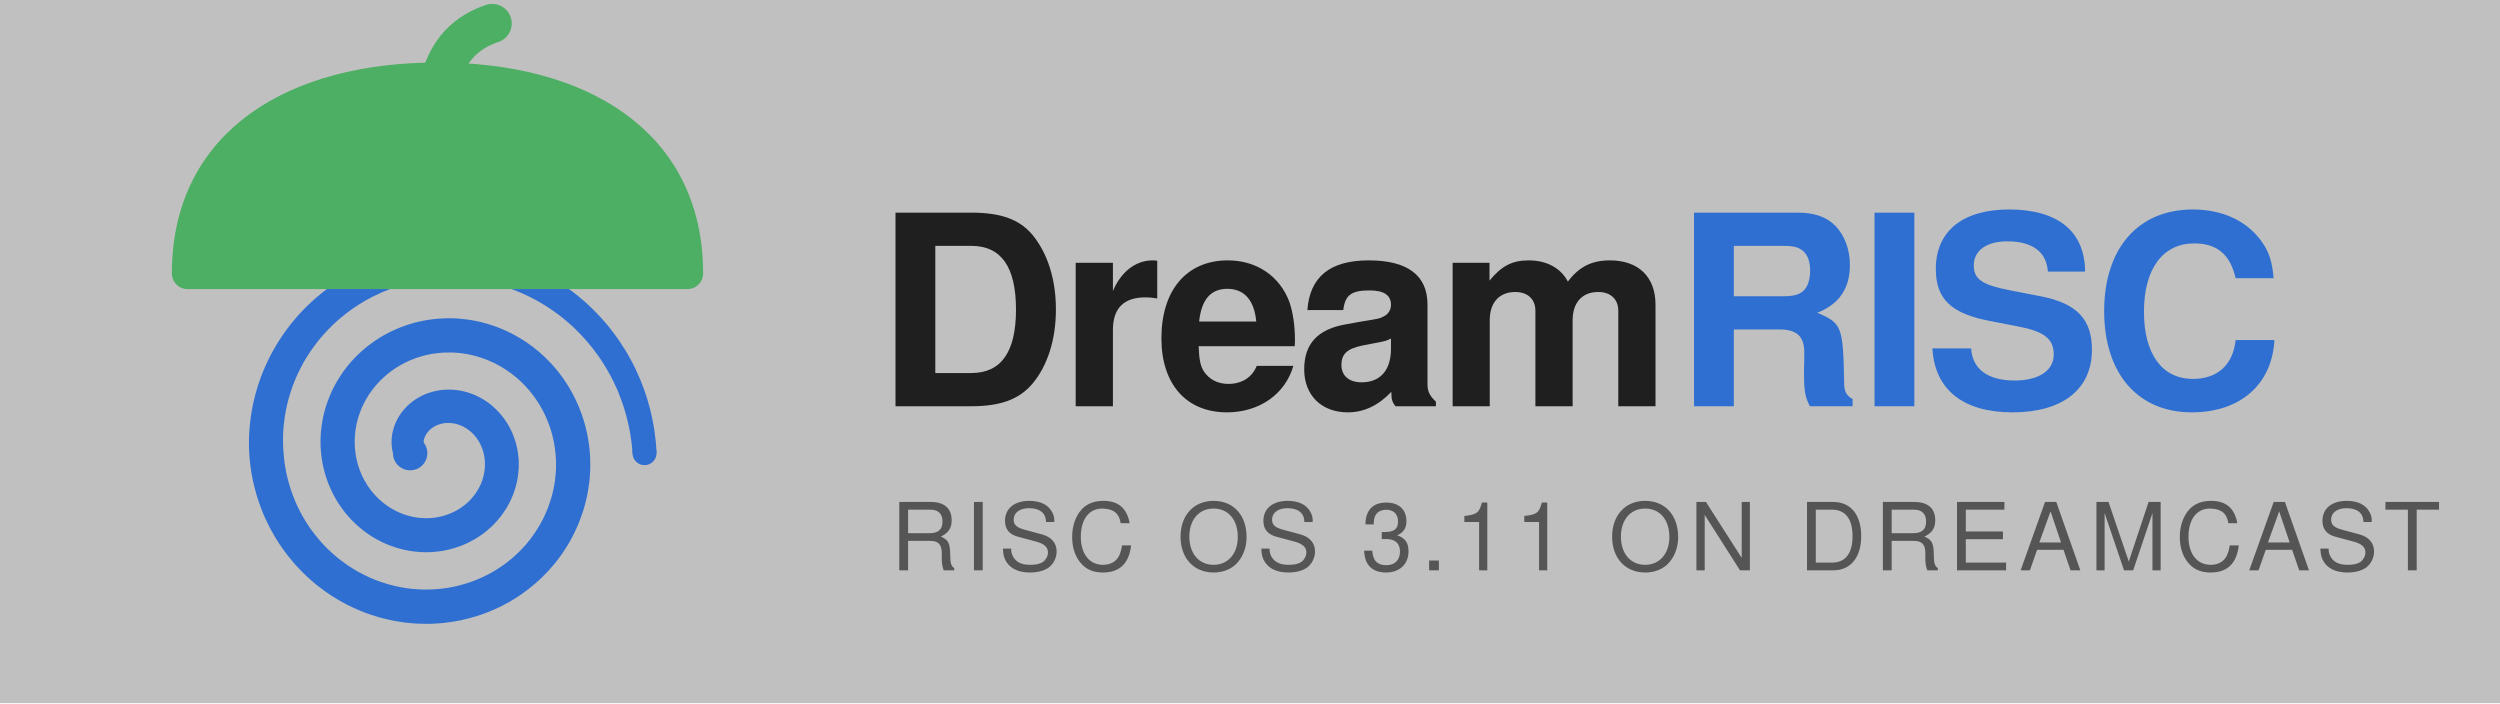
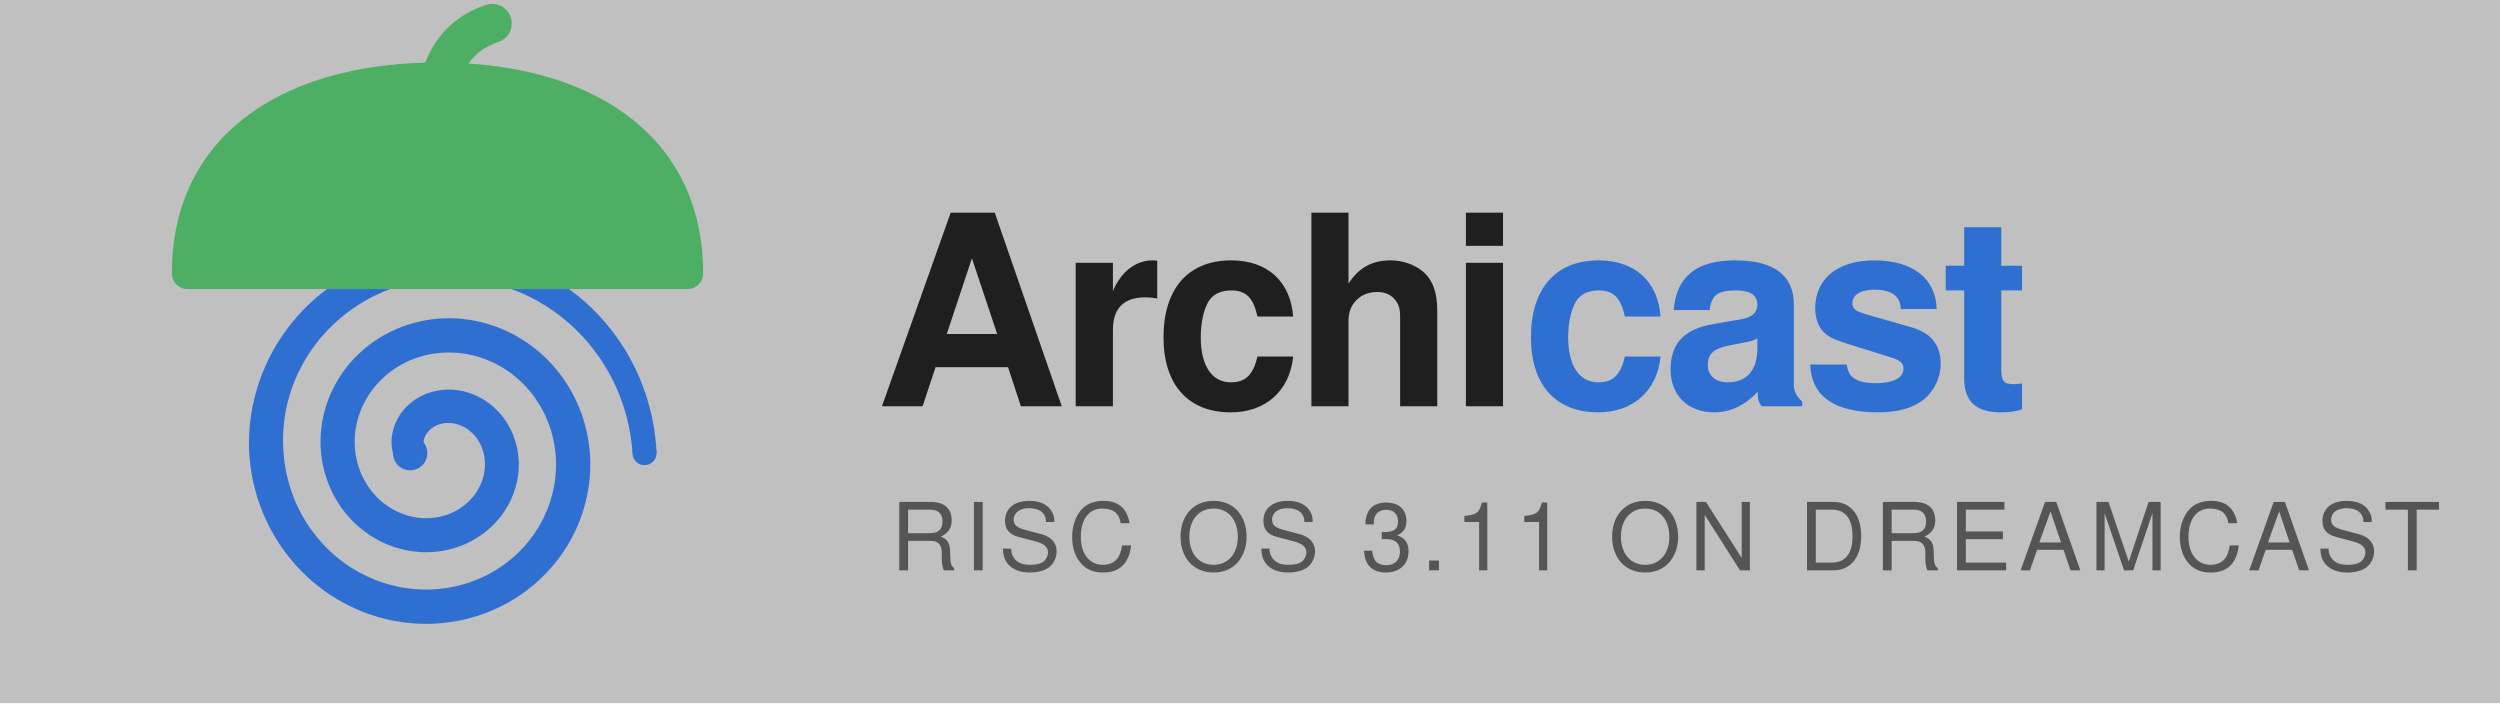
<svg xmlns="http://www.w3.org/2000/svg" width="320" height="90" viewBox="0 0 320 90">
  <rect width="320" height="90" fill="#c0c0c0" />
  <path d="M84.04 58.00 L84.01 57.51 L83.98 57.02 L83.94 56.54 L83.88 56.05 L83.82 55.57 L83.76 55.08 L83.68 54.60 L83.59 54.12 L83.50 53.64 L83.40 53.17 L83.29 52.70 L83.17 52.22 L83.04 51.76 L82.91 51.29 L82.77 50.83 L82.62 50.37 L82.46 49.91 L82.29 49.46 L82.12 49.01 L81.94 48.56 L81.75 48.12 L81.55 47.68 L81.35 47.24 L81.14 46.81 L80.92 46.38 L80.69 45.96 L80.46 45.54 L80.22 45.12 L79.97 44.71 L79.71 44.31 L79.45 43.91 L79.19 43.51 L78.91 43.12 L78.63 42.74 L78.34 42.36 L78.05 41.98 L77.75 41.61 L77.44 41.25 L77.13 40.89 L76.81 40.54 L76.48 40.19 L76.15 39.85 L75.82 39.52 L75.48 39.19 L75.13 38.87 L74.78 38.55 L74.42 38.25 L74.06 37.94 L73.69 37.65 L73.32 37.36 L72.94 37.08 L72.56 36.80 L72.18 36.53 L71.79 36.27 L71.39 36.02 L70.99 35.77 L70.59 35.53 L70.19 35.30 L69.78 35.07 L69.36 34.85 L68.95 34.64 L68.53 34.44 L68.10 34.24 L67.68 34.06 L67.25 33.88 L66.82 33.70 L66.38 33.54 L65.95 33.38 L65.51 33.23 L65.07 33.09 L64.62 32.96 L64.18 32.83 L63.73 32.71 L63.28 32.60 L62.83 32.50 L62.38 32.41 L61.93 32.32 L61.47 32.24 L61.02 32.17 L60.57 32.11 L60.11 32.06 L59.65 32.01 L59.20 31.97 L58.74 31.94 L58.28 31.92 L57.82 31.91 L57.37 31.90 L56.91 31.90 L56.46 31.91 L56.00 31.93 L55.55 31.96 L55.09 31.99 L54.64 32.03 L54.19 32.08 L53.74 32.14 L53.29 32.20 L52.84 32.28 L52.40 32.36 L51.95 32.45 L51.51 32.54 L51.07 32.65 L50.63 32.76 L50.20 32.88 L49.77 33.00 L49.34 33.14 L48.91 33.28 L48.49 33.42 L48.07 33.58 L47.65 33.74 L47.23 33.91 L46.82 34.09 L46.41 34.27 L46.01 34.47 L45.61 34.66 L45.21 34.87 L44.82 35.08 L44.43 35.30 L44.05 35.52 L43.67 35.75 L43.29 35.99 L42.92 36.24 L42.56 36.49 L42.19 36.74 L41.84 37.00 L41.49 37.27 L41.14 37.55 L40.80 37.83 L40.46 38.11 L40.13 38.40 L39.81 38.70 L39.49 39.00 L39.17 39.31 L38.86 39.62 L38.56 39.94 L38.26 40.26 L37.97 40.59 L37.69 40.92 L37.41 41.26 L37.13 41.60 L36.87 41.95 L36.61 42.30 L36.35 42.65 L36.11 43.01 L35.87 43.37 L35.63 43.74 L35.40 44.11 L35.18 44.48 L34.97 44.86 L34.76 45.24 L34.56 45.62 L34.37 46.01 L34.18 46.40 L34.00 46.79 L33.83 47.19 L33.66 47.58 L33.50 47.98 L33.35 48.39 L33.21 48.79 L33.07 49.20 L32.94 49.61 L32.82 50.02 L32.70 50.43 L32.60 50.85 L32.50 51.26 L32.40 51.68 L32.32 52.10 L32.24 52.51 L32.17 52.93 L32.11 53.36 L32.05 53.78 L32.00 54.20 L31.96 54.62 L31.93 55.04 L31.90 55.47 L31.88 55.89 L31.87 56.31 L31.87 56.74 L31.87 57.16 L31.88 57.58 L31.90 58.00 L31.93 58.42 L31.97 58.84 L32.01 59.26 L32.06 59.67 L32.12 60.09 L32.18 60.50 L32.26 60.92 L32.34 61.33 L32.42 61.73 L32.52 62.14 L32.62 62.54 L32.73 62.95 L32.84 63.35 L32.96 63.74 L33.09 64.14 L33.23 64.53 L33.37 64.92 L33.52 65.31 L33.67 65.69 L33.83 66.07 L34.00 66.44 L34.18 66.82 L34.36 67.19 L34.54 67.55 L34.74 67.92 L34.94 68.27 L35.14 68.63 L35.35 68.98 L35.57 69.32 L35.79 69.67 L36.02 70.00 L36.26 70.34 L36.50 70.67 L36.74 70.99 L36.99 71.31 L37.25 71.62 L37.51 71.93 L37.77 72.24 L38.05 72.54 L38.32 72.83 L38.60 73.12 L38.89 73.41 L39.18 73.69 L39.47 73.96 L39.77 74.23 L40.08 74.49 L40.38 74.75 L40.69 75.00 L41.01 75.24 L41.33 75.48 L41.65 75.72 L41.98 75.94 L42.31 76.17 L42.65 76.38 L42.98 76.59 L43.32 76.79 L43.67 76.99 L44.01 77.18 L44.36 77.37 L44.72 77.54 L45.07 77.71 L45.43 77.88 L45.79 78.04 L46.15 78.19 L46.52 78.34 L46.88 78.48 L47.25 78.61 L47.62 78.73 L48.00 78.85 L48.37 78.97 L48.74 79.07 L49.12 79.17 L49.50 79.26 L49.88 79.35 L50.26 79.43 L50.64 79.50 L51.02 79.56 L51.40 79.62 L51.79 79.68 L52.17 79.72 L52.55 79.76 L52.94 79.79 L53.32 79.82 L53.71 79.83 L54.09 79.84 L54.47 79.85 L54.86 79.85 L55.24 79.84 L55.62 79.82 L56.00 79.80 L56.38 79.77 L56.76 79.74 L57.14 79.69 L57.51 79.64 L57.89 79.59 L58.26 79.53 L58.63 79.46 L59.01 79.39 L59.37 79.30 L59.74 79.22 L60.11 79.12 L60.47 79.02 L60.83 78.92 L61.19 78.81 L61.54 78.69 L61.90 78.56 L62.25 78.43 L62.59 78.30 L62.94 78.15 L63.28 78.01 L63.62 77.85 L63.96 77.69 L64.29 77.53 L64.62 77.35 L64.94 77.18 L65.27 77.00 L65.58 76.81 L65.90 76.62 L66.21 76.42 L66.52 76.22 L66.82 76.01 L67.12 75.79 L67.41 75.58 L67.70 75.35 L67.99 75.12 L68.27 74.89 L68.55 74.66 L68.82 74.41 L69.09 74.17 L69.36 73.92 L69.61 73.66 L69.87 73.40 L70.12 73.14 L70.36 72.87 L70.60 72.60 L70.84 72.33 L71.07 72.05 L71.29 71.77 L71.51 71.48 L71.72 71.19 L71.93 70.90 L72.13 70.60 L72.33 70.30 L72.52 70.00 L72.71 69.70 L72.89 69.39 L73.06 69.08 L73.23 68.77 L73.39 68.45 L73.55 68.13 L73.70 67.81 L73.85 67.49 L73.99 67.17 L74.12 66.84 L74.25 66.51 L74.37 66.18 L74.49 65.85 L74.60 65.52 L74.71 65.18 L74.80 64.84 L74.90 64.51 L74.98 64.17 L75.06 63.83 L75.14 63.49 L75.21 63.15 L75.27 62.80 L75.32 62.46 L75.37 62.12 L75.42 61.77 L75.46 61.43 L75.49 61.09 L75.51 60.74 L75.53 60.40 L75.55 60.05 L75.55 59.71 L75.55 59.37 L75.55 59.02 L75.54 58.68 L75.52 58.34 L75.50 58.00 L75.47 57.66 L75.44 57.32 L75.40 56.98 L75.35 56.65 L75.30 56.31 L75.24 55.98 L75.18 55.65 L75.11 55.31 L75.03 54.99 L74.95 54.66 L74.87 54.33 L74.77 54.01 L74.68 53.69 L74.57 53.37 L74.47 53.05 L74.35 52.74 L74.23 52.43 L74.11 52.12 L73.98 51.81 L73.84 51.51 L73.70 51.20 L73.56 50.91 L73.41 50.61 L73.25 50.32 L73.09 50.03 L72.93 49.74 L72.76 49.46 L72.59 49.18 L72.41 48.91 L72.22 48.63 L72.04 48.36 L71.84 48.10 L71.65 47.84 L71.45 47.58 L71.24 47.33 L71.03 47.08 L70.82 46.83 L70.60 46.59 L70.38 46.36 L70.15 46.12 L69.93 45.89 L69.69 45.67 L69.46 45.45 L69.22 45.24 L68.98 45.02 L68.73 44.82 L68.48 44.62 L68.23 44.42 L67.97 44.23 L67.71 44.04 L67.45 43.86 L67.19 43.68 L66.92 43.51 L66.65 43.34 L66.38 43.18 L66.10 43.02 L65.83 42.87 L65.55 42.72 L65.27 42.58 L64.98 42.44 L64.70 42.31 L64.41 42.18 L64.12 42.06 L63.83 41.94 L63.54 41.83 L63.25 41.73 L62.95 41.63 L62.65 41.53 L62.36 41.44 L62.06 41.36 L61.76 41.28 L61.46 41.20 L61.16 41.14 L60.85 41.07 L60.55 41.02 L60.25 40.96 L59.94 40.92 L59.64 40.88 L59.34 40.84 L59.03 40.81 L58.73 40.78 L58.42 40.76 L58.12 40.75 L57.81 40.74 L57.51 40.74 L57.21 40.74 L56.90 40.75 L56.60 40.76 L56.30 40.78 L56.00 40.80 L55.70 40.83 L55.40 40.86 L55.10 40.90 L54.81 40.94 L54.51 40.99 L54.22 41.05 L53.93 41.11 L53.63 41.17 L53.35 41.24 L53.06 41.31 L52.77 41.39 L52.49 41.48 L52.21 41.56 L51.93 41.66 L51.65 41.76 L51.37 41.86 L51.10 41.97 L50.83 42.08 L50.56 42.20 L50.29 42.32 L50.03 42.44 L49.77 42.57 L49.51 42.71 L49.25 42.85 L49.00 42.99 L48.75 43.14 L48.50 43.29 L48.26 43.45 L48.02 43.60 L47.78 43.77 L47.55 43.94 L47.32 44.11 L47.09 44.28 L46.87 44.46 L46.65 44.64 L46.43 44.83 L46.22 45.02 L46.01 45.21 L45.80 45.41 L45.60 45.61 L45.40 45.81 L45.21 46.02 L45.02 46.22 L44.83 46.44 L44.65 46.65 L44.47 46.87 L44.30 47.09 L44.13 47.31 L43.96 47.54 L43.80 47.77 L43.65 48.00 L43.49 48.23 L43.35 48.46 L43.20 48.70 L43.06 48.94 L42.93 49.18 L42.80 49.43 L42.67 49.67 L42.55 49.92 L42.43 50.17 L42.32 50.42 L42.21 50.67 L42.11 50.92 L42.01 51.18 L41.92 51.43 L41.83 51.69 L41.74 51.95 L41.66 52.21 L41.59 52.47 L41.52 52.73 L41.45 52.99 L41.39 53.25 L41.34 53.52 L41.28 53.78 L41.24 54.04 L41.20 54.31 L41.16 54.57 L41.13 54.84 L41.10 55.10 L41.07 55.37 L41.06 55.63 L41.04 55.90 L41.03 56.16 L41.03 56.43 L41.03 56.69 L41.03 56.95 L41.04 57.22 L41.06 57.48 L41.08 57.74 L41.10 58.00 L41.13 58.26 L41.16 58.52 L41.20 58.78 L41.24 59.03 L41.28 59.29 L41.33 59.54 L41.39 59.79 L41.45 60.05 L41.51 60.29 L41.58 60.54 L41.65 60.79 L41.73 61.03 L41.81 61.28 L41.89 61.52 L41.98 61.76 L42.07 61.99 L42.17 62.23 L42.27 62.46 L42.37 62.69 L42.48 62.92 L42.59 63.15 L42.71 63.37 L42.83 63.59 L42.95 63.81 L43.08 64.03 L43.21 64.24 L43.34 64.45 L43.48 64.66 L43.62 64.86 L43.76 65.07 L43.91 65.27 L44.06 65.46 L44.21 65.66 L44.37 65.85 L44.53 66.03 L44.69 66.22 L44.86 66.40 L45.02 66.58 L45.20 66.75 L45.37 66.92 L45.55 67.09 L45.72 67.25 L45.91 67.41 L46.09 67.57 L46.28 67.72 L46.47 67.87 L46.66 68.02 L46.85 68.16 L47.05 68.30 L47.24 68.44 L47.44 68.57 L47.64 68.69 L47.85 68.82 L48.05 68.94 L48.26 69.05 L48.47 69.17 L48.68 69.27 L48.89 69.38 L49.10 69.48 L49.32 69.58 L49.53 69.67 L49.75 69.76 L49.97 69.84 L50.19 69.92 L50.41 70.00 L50.63 70.07 L50.85 70.14 L51.07 70.20 L51.29 70.26 L51.52 70.32 L51.74 70.37 L51.96 70.42 L52.19 70.46 L52.41 70.50 L52.64 70.54 L52.87 70.57 L53.09 70.60 L53.32 70.62 L53.54 70.64 L53.77 70.66 L53.99 70.67 L54.22 70.68 L54.44 70.68 L54.67 70.68 L54.89 70.68 L55.11 70.67 L55.34 70.66 L55.56 70.64 L55.78 70.62 L56.00 70.60 L56.22 70.57 L56.44 70.54 L56.66 70.51 L56.87 70.47 L57.09 70.42 L57.30 70.38 L57.51 70.33 L57.73 70.27 L57.94 70.22 L58.14 70.16 L58.35 70.09 L58.56 70.02 L58.76 69.95 L58.96 69.88 L59.16 69.80 L59.36 69.72 L59.56 69.63 L59.75 69.55 L59.94 69.45 L60.13 69.36 L60.32 69.26 L60.51 69.16 L60.69 69.06 L60.88 68.95 L61.05 68.84 L61.23 68.73 L61.41 68.61 L61.58 68.49 L61.75 68.37 L61.92 68.25 L62.08 68.12 L62.24 67.99 L62.40 67.86 L62.56 67.73 L62.71 67.59 L62.87 67.45 L63.01 67.31 L63.16 67.16 L63.30 67.02 L63.44 66.87 L63.58 66.72 L63.71 66.57 L63.84 66.41 L63.97 66.25 L64.10 66.10 L64.22 65.94 L64.34 65.77 L64.45 65.61 L64.56 65.44 L64.67 65.28 L64.78 65.11 L64.88 64.94 L64.98 64.77 L65.08 64.59 L65.17 64.42 L65.26 64.25 L65.35 64.07 L65.43 63.89 L65.51 63.71 L65.58 63.53 L65.66 63.35 L65.73 63.17 L65.79 62.99 L65.85 62.81 L65.91 62.62 L65.97 62.44 L66.02 62.25 L66.07 62.07 L66.12 61.88 L66.16 61.70 L66.20 61.51 L66.23 61.33 L66.27 61.14 L66.29 60.95 L66.32 60.77 L66.34 60.58 L66.36 60.39 L66.37 60.21 L66.39 60.02 L66.40 59.83 L66.40 59.65 L66.40 59.46 L66.40 59.28 L66.40 59.09 L66.39 58.91 L66.38 58.73 L66.36 58.54 L66.34 58.36 L66.32 58.18 L66.30 58.00 L66.27 57.82 L66.24 57.64 L66.21 57.46 L66.17 57.29 L66.13 57.11 L66.09 56.94 L66.05 56.77 L66.00 56.59 L65.95 56.42 L65.89 56.26 L65.83 56.09 L65.77 55.92 L65.71 55.76 L65.65 55.59 L65.58 55.43 L65.51 55.27 L65.43 55.12 L65.36 54.96 L65.28 54.80 L65.20 54.65 L65.11 54.50 L65.03 54.35 L64.94 54.21 L64.85 54.06 L64.76 53.92 L64.66 53.78 L64.56 53.64 L64.46 53.50 L64.36 53.37 L64.26 53.23 L64.15 53.10 L64.04 52.98 L63.93 52.85 L63.82 52.73 L63.70 52.61 L63.59 52.49 L63.47 52.37 L63.35 52.26 L63.23 52.15 L63.11 52.04 L62.98 51.93 L62.86 51.83 L62.73 51.72 L62.60 51.63 L62.47 51.53 L62.34 51.44 L62.21 51.35 L62.07 51.26 L61.94 51.17 L61.80 51.09 L61.66 51.01 L61.52 50.93 L61.38 50.86 L61.24 50.78 L61.10 50.71 L60.96 50.65 L60.82 50.58 L60.67 50.52 L60.53 50.46 L60.38 50.41 L60.24 50.35 L60.09 50.30 L59.95 50.26 L59.80 50.21 L59.65 50.17 L59.50 50.13 L59.36 50.09 L59.21 50.06 L59.06 50.03 L58.91 50.00 L58.76 49.98 L58.61 49.95 L58.47 49.93 L58.32 49.92 L58.17 49.90 L58.02 49.89 L57.87 49.88 L57.73 49.87 L57.58 49.87 L57.43 49.87 L57.29 49.87 L57.14 49.88 L57.00 49.88 L56.85 49.89 L56.71 49.90 L56.57 49.92 L56.42 49.93 L56.28 49.95 L56.14 49.98 L56.00 50.00 L55.86 50.03 L55.72 50.06 L55.59 50.09 L55.45 50.12 L55.31 50.16 L55.18 50.20 L55.05 50.24 L54.92 50.28 L54.78 50.33 L54.66 50.37 L54.53 50.42 L54.40 50.47 L54.28 50.53 L54.15 50.58 L54.03 50.64 L53.91 50.70 L53.79 50.77 L53.67 50.83 L53.55 50.89 L53.44 50.96 L53.33 51.03 L53.21 51.10 L53.10 51.18 L53.00 51.25 L52.89 51.33 L52.78 51.41 L52.68 51.49 L52.58 51.57 L52.48 51.65 L52.38 51.74 L52.29 51.82 L52.19 51.91 L52.10 52.00 L52.01 52.09 L51.92 52.18 L51.84 52.27 L51.75 52.37 L51.67 52.46 L51.59 52.56 L51.51 52.65 L51.44 52.75 L51.37 52.85 L51.29 52.95 L51.22 53.05 L51.16 53.16 L51.09 53.26 L51.03 53.36 L50.97 53.47 L50.91 53.57 L50.85 53.68 L50.80 53.79 L50.74 53.89 L50.69 54.00 L50.64 54.11 L50.60 54.22 L50.55 54.33 L50.51 54.44 L50.47 54.55 L50.44 54.66 L50.40 54.77 L50.37 54.88 L50.34 54.99 L50.31 55.10 L50.28 55.21 L50.26 55.32 L50.23 55.43 L50.21 55.54 L50.19 55.65 L50.18 55.76 L50.16 55.88 L50.15 55.99 L50.14 56.10 L50.13 56.21 L50.13 56.32 L50.12 56.43 L50.12 56.53 L50.12 56.64 L50.12 56.75 L50.13 56.86 L50.13 56.97 L50.14 57.07 L50.15 57.18 L50.16 57.28 L50.18 57.39 L50.19 57.49 L50.21 57.60 L50.23 57.70 L50.25 57.80 L50.28 57.90 L50.30 58.00 L54.70 58.00 L54.67 57.98 L54.65 57.95 L54.63 57.93 L54.60 57.90 L54.58 57.88 L54.55 57.85 L54.53 57.82 L54.51 57.79 L54.49 57.76 L54.47 57.73 L54.45 57.70 L54.43 57.67 L54.41 57.63 L54.39 57.60 L54.37 57.56 L54.36 57.53 L54.34 57.49 L54.33 57.46 L54.31 57.42 L54.30 57.38 L54.29 57.34 L54.27 57.30 L54.26 57.26 L54.25 57.22 L54.24 57.18 L54.23 57.14 L54.23 57.10 L54.22 57.05 L54.21 57.01 L54.21 56.97 L54.21 56.92 L54.20 56.88 L54.20 56.83 L54.20 56.79 L54.20 56.74 L54.20 56.70 L54.21 56.65 L54.21 56.60 L54.22 56.55 L54.22 56.51 L54.23 56.46 L54.24 56.41 L54.25 56.36 L54.26 56.32 L54.27 56.27 L54.28 56.22 L54.29 56.17 L54.31 56.12 L54.33 56.07 L54.34 56.03 L54.36 55.98 L54.38 55.93 L54.40 55.88 L54.42 55.83 L54.45 55.78 L54.47 55.74 L54.50 55.69 L54.53 55.64 L54.55 55.59 L54.58 55.55 L54.61 55.50 L54.65 55.45 L54.68 55.41 L54.71 55.36 L54.75 55.32 L54.79 55.27 L54.82 55.23 L54.86 55.18 L54.90 55.14 L54.94 55.10 L54.99 55.06 L55.03 55.01 L55.07 54.97 L55.12 54.93 L55.17 54.89 L55.22 54.85 L55.26 54.82 L55.32 54.78 L55.37 54.74 L55.42 54.71 L55.47 54.67 L55.53 54.64 L55.58 54.60 L55.64 54.57 L55.70 54.54 L55.76 54.51 L55.82 54.48 L55.88 54.45 L55.94 54.43 L56.00 54.40 L56.06 54.37 L56.13 54.35 L56.19 54.33 L56.26 54.31 L56.32 54.29 L56.39 54.27 L56.46 54.25 L56.53 54.23 L56.60 54.22 L56.67 54.20 L56.74 54.19 L56.81 54.18 L56.88 54.17 L56.96 54.16 L57.03 54.15 L57.10 54.15 L57.18 54.14 L57.25 54.14 L57.33 54.14 L57.41 54.14 L57.48 54.14 L57.56 54.14 L57.64 54.15 L57.71 54.15 L57.79 54.16 L57.87 54.17 L57.95 54.18 L58.03 54.19 L58.10 54.20 L58.18 54.22 L58.26 54.24 L58.34 54.25 L58.42 54.27 L58.50 54.30 L58.58 54.32 L58.66 54.34 L58.74 54.37 L58.81 54.40 L58.89 54.43 L58.97 54.46 L59.05 54.49 L59.13 54.53 L59.20 54.56 L59.28 54.60 L59.36 54.64 L59.44 54.68 L59.51 54.73 L59.59 54.77 L59.66 54.82 L59.74 54.86 L59.81 54.91 L59.88 54.97 L59.96 55.02 L60.03 55.07 L60.10 55.13 L60.17 55.19 L60.24 55.25 L60.31 55.31 L60.38 55.37 L60.45 55.43 L60.51 55.50 L60.58 55.57 L60.64 55.63 L60.71 55.70 L60.77 55.78 L60.83 55.85 L60.89 55.92 L60.95 56.00 L61.01 56.08 L61.06 56.16 L61.12 56.24 L61.17 56.32 L61.23 56.40 L61.28 56.49 L61.33 56.57 L61.38 56.66 L61.43 56.75 L61.47 56.84 L61.52 56.93 L61.56 57.02 L61.60 57.11 L61.64 57.21 L61.68 57.30 L61.72 57.40 L61.75 57.50 L61.78 57.60 L61.82 57.70 L61.85 57.80 L61.87 57.90 L61.90 58.00 L61.92 58.10 L61.95 58.21 L61.97 58.31 L61.99 58.42 L62.00 58.53 L62.02 58.63 L62.03 58.74 L62.05 58.85 L62.05 58.96 L62.06 59.07 L62.07 59.18 L62.07 59.29 L62.07 59.40 L62.07 59.51 L62.07 59.63 L62.06 59.74 L62.06 59.85 L62.05 59.97 L62.04 60.08 L62.02 60.19 L62.01 60.31 L61.99 60.42 L61.97 60.53 L61.95 60.65 L61.93 60.76 L61.90 60.88 L61.87 60.99 L61.84 61.11 L61.81 61.22 L61.77 61.33 L61.74 61.45 L61.70 61.56 L61.66 61.67 L61.61 61.79 L61.57 61.90 L61.52 62.01 L61.47 62.12 L61.41 62.23 L61.36 62.34 L61.30 62.45 L61.24 62.56 L61.18 62.67 L61.12 62.77 L61.05 62.88 L60.99 62.99 L60.92 63.09 L60.84 63.19 L60.77 63.30 L60.69 63.40 L60.61 63.50 L60.53 63.60 L60.45 63.70 L60.37 63.79 L60.28 63.89 L60.19 63.98 L60.10 64.08 L60.01 64.17 L59.91 64.26 L59.82 64.35 L59.72 64.44 L59.62 64.52 L59.51 64.61 L59.41 64.69 L59.30 64.77 L59.20 64.85 L59.09 64.93 L58.97 65.01 L58.86 65.08 L58.75 65.15 L58.63 65.23 L58.51 65.29 L58.39 65.36 L58.27 65.43 L58.15 65.49 L58.02 65.55 L57.90 65.61 L57.77 65.67 L57.64 65.72 L57.51 65.77 L57.38 65.82 L57.25 65.87 L57.11 65.92 L56.98 65.96 L56.84 66.00 L56.70 66.04 L56.56 66.08 L56.43 66.11 L56.28 66.14 L56.14 66.17 L56.00 66.20 L55.86 66.22 L55.71 66.25 L55.57 66.27 L55.42 66.28 L55.27 66.30 L55.13 66.31 L54.98 66.32 L54.83 66.32 L54.68 66.33 L54.53 66.33 L54.38 66.33 L54.23 66.32 L54.08 66.31 L53.93 66.30 L53.78 66.29 L53.63 66.28 L53.48 66.26 L53.32 66.24 L53.17 66.21 L53.02 66.19 L52.87 66.16 L52.72 66.12 L52.57 66.09 L52.42 66.05 L52.26 66.01 L52.11 65.97 L51.96 65.92 L51.81 65.87 L51.67 65.82 L51.52 65.77 L51.37 65.71 L51.22 65.65 L51.07 65.58 L50.93 65.52 L50.78 65.45 L50.64 65.38 L50.50 65.30 L50.35 65.23 L50.21 65.15 L50.07 65.06 L49.93 64.98 L49.79 64.89 L49.66 64.80 L49.52 64.71 L49.39 64.61 L49.26 64.51 L49.12 64.41 L48.99 64.31 L48.87 64.20 L48.74 64.09 L48.61 63.98 L48.49 63.87 L48.37 63.75 L48.25 63.63 L48.13 63.51 L48.02 63.39 L47.90 63.26 L47.79 63.13 L47.68 63.00 L47.57 62.87 L47.46 62.73 L47.36 62.59 L47.26 62.45 L47.16 62.31 L47.06 62.17 L46.97 62.02 L46.88 61.87 L46.79 61.72 L46.70 61.57 L46.61 61.42 L46.53 61.26 L46.45 61.10 L46.37 60.94 L46.30 60.78 L46.23 60.62 L46.16 60.45 L46.09 60.29 L46.03 60.12 L45.97 59.95 L45.91 59.78 L45.86 59.61 L45.80 59.43 L45.76 59.26 L45.71 59.08 L45.67 58.90 L45.63 58.73 L45.59 58.55 L45.56 58.36 L45.53 58.18 L45.50 58.00 L45.48 57.82 L45.46 57.63 L45.44 57.45 L45.42 57.26 L45.41 57.07 L45.41 56.89 L45.40 56.70 L45.40 56.51 L45.40 56.32 L45.41 56.13 L45.42 55.94 L45.43 55.75 L45.45 55.56 L45.46 55.37 L45.49 55.18 L45.51 54.99 L45.54 54.80 L45.58 54.61 L45.61 54.42 L45.65 54.23 L45.70 54.04 L45.74 53.86 L45.79 53.67 L45.85 53.48 L45.90 53.29 L45.97 53.11 L46.03 52.92 L46.10 52.73 L46.17 52.55 L46.24 52.37 L46.32 52.18 L46.40 52.00 L46.49 51.82 L46.57 51.64 L46.67 51.46 L46.76 51.29 L46.86 51.11 L46.96 50.94 L47.07 50.76 L47.17 50.59 L47.28 50.42 L47.40 50.26 L47.52 50.09 L47.64 49.92 L47.76 49.76 L47.89 49.60 L48.02 49.44 L48.15 49.29 L48.29 49.13 L48.43 48.98 L48.57 48.83 L48.72 48.68 L48.87 48.53 L49.02 48.39 L49.17 48.25 L49.33 48.11 L49.49 47.97 L49.65 47.84 L49.82 47.71 L49.98 47.58 L50.15 47.45 L50.33 47.33 L50.50 47.21 L50.68 47.09 L50.86 46.98 L51.04 46.87 L51.23 46.76 L51.42 46.65 L51.61 46.55 L51.80 46.45 L51.99 46.36 L52.19 46.26 L52.38 46.17 L52.58 46.09 L52.79 46.01 L52.99 45.93 L53.20 45.85 L53.40 45.78 L53.61 45.71 L53.82 45.65 L54.03 45.58 L54.25 45.53 L54.46 45.47 L54.68 45.42 L54.90 45.38 L55.11 45.33 L55.33 45.29 L55.56 45.26 L55.78 45.23 L56.00 45.20 L56.22 45.18 L56.45 45.16 L56.67 45.14 L56.90 45.13 L57.13 45.12 L57.35 45.12 L57.58 45.12 L57.81 45.12 L58.04 45.13 L58.27 45.14 L58.50 45.16 L58.73 45.18 L58.95 45.20 L59.18 45.23 L59.41 45.27 L59.64 45.30 L59.87 45.34 L60.10 45.39 L60.33 45.44 L60.55 45.49 L60.78 45.55 L61.01 45.61 L61.23 45.68 L61.46 45.75 L61.68 45.82 L61.90 45.90 L62.12 45.98 L62.35 46.07 L62.56 46.16 L62.78 46.25 L63.00 46.35 L63.22 46.45 L63.43 46.56 L63.64 46.67 L63.85 46.78 L64.06 46.90 L64.27 47.02 L64.48 47.15 L64.68 47.28 L64.88 47.41 L65.08 47.55 L65.28 47.69 L65.48 47.83 L65.67 47.98 L65.86 48.14 L66.05 48.29 L66.24 48.45 L66.42 48.61 L66.61 48.78 L66.78 48.95 L66.96 49.12 L67.13 49.30 L67.30 49.48 L67.47 49.67 L67.64 49.85 L67.80 50.04 L67.96 50.24 L68.11 50.43 L68.26 50.63 L68.41 50.83 L68.56 51.04 L68.70 51.25 L68.84 51.46 L68.97 51.67 L69.11 51.89 L69.23 52.11 L69.36 52.33 L69.48 52.55 L69.60 52.78 L69.71 53.01 L69.82 53.24 L69.92 53.48 L70.02 53.71 L70.12 53.95 L70.22 54.19 L70.30 54.43 L70.39 54.68 L70.47 54.92 L70.55 55.17 L70.62 55.42 L70.69 55.67 L70.75 55.93 L70.81 56.18 L70.86 56.44 L70.92 56.70 L70.96 56.95 L71.00 57.21 L71.04 57.47 L71.07 57.74 L71.10 58.00 L71.12 58.26 L71.14 58.53 L71.16 58.79 L71.17 59.06 L71.17 59.33 L71.17 59.59 L71.17 59.86 L71.16 60.13 L71.14 60.40 L71.12 60.67 L71.10 60.93 L71.07 61.20 L71.04 61.47 L71.00 61.74 L70.96 62.01 L70.91 62.27 L70.86 62.54 L70.80 62.81 L70.74 63.07 L70.67 63.34 L70.60 63.60 L70.52 63.87 L70.44 64.13 L70.35 64.39 L70.26 64.65 L70.17 64.91 L70.07 65.17 L69.96 65.42 L69.85 65.68 L69.74 65.93 L69.62 66.19 L69.50 66.44 L69.37 66.68 L69.24 66.93 L69.10 67.17 L68.96 67.42 L68.81 67.66 L68.66 67.89 L68.51 68.13 L68.35 68.36 L68.19 68.59 L68.02 68.82 L67.85 69.05 L67.67 69.27 L67.49 69.49 L67.31 69.71 L67.12 69.92 L66.92 70.13 L66.73 70.34 L66.53 70.55 L66.32 70.75 L66.11 70.95 L65.90 71.14 L65.69 71.33 L65.47 71.52 L65.24 71.70 L65.02 71.89 L64.79 72.06 L64.55 72.24 L64.32 72.40 L64.08 72.57 L63.83 72.73 L63.59 72.89 L63.34 73.04 L63.08 73.19 L62.83 73.34 L62.57 73.48 L62.31 73.61 L62.04 73.74 L61.78 73.87 L61.51 73.99 L61.23 74.11 L60.96 74.22 L60.68 74.33 L60.40 74.44 L60.12 74.54 L59.84 74.63 L59.55 74.72 L59.27 74.80 L58.98 74.88 L58.69 74.96 L58.39 75.03 L58.10 75.09 L57.80 75.15 L57.51 75.21 L57.21 75.26 L56.91 75.30 L56.61 75.34 L56.30 75.37 L56.00 75.40 L55.70 75.42 L55.39 75.44 L55.09 75.45 L54.78 75.46 L54.47 75.46 L54.17 75.46 L53.86 75.45 L53.55 75.43 L53.24 75.41 L52.93 75.39 L52.63 75.36 L52.32 75.32 L52.01 75.28 L51.70 75.23 L51.40 75.18 L51.09 75.12 L50.79 75.06 L50.48 74.99 L50.18 74.91 L49.87 74.83 L49.57 74.75 L49.27 74.65 L48.97 74.56 L48.67 74.46 L48.38 74.35 L48.08 74.24 L47.79 74.12 L47.50 74.00 L47.21 73.87 L46.92 73.73 L46.63 73.59 L46.35 73.45 L46.06 73.30 L45.78 73.15 L45.51 72.99 L45.23 72.82 L44.96 72.65 L44.69 72.48 L44.42 72.30 L44.16 72.11 L43.90 71.92 L43.64 71.73 L43.38 71.53 L43.13 71.33 L42.88 71.12 L42.64 70.90 L42.40 70.69 L42.16 70.46 L41.92 70.24 L41.69 70.01 L41.46 69.77 L41.24 69.53 L41.02 69.29 L40.81 69.04 L40.60 68.79 L40.39 68.53 L40.19 68.27 L39.99 68.01 L39.79 67.74 L39.60 67.47 L39.42 67.19 L39.24 66.91 L39.06 66.63 L38.89 66.34 L38.72 66.06 L38.56 65.76 L38.41 65.47 L38.26 65.17 L38.11 64.87 L37.97 64.56 L37.83 64.26 L37.70 63.95 L37.58 63.63 L37.46 63.32 L37.34 63.00 L37.23 62.68 L37.13 62.36 L37.03 62.03 L36.94 61.71 L36.85 61.38 L36.77 61.05 L36.69 60.71 L36.62 60.38 L36.56 60.04 L36.50 59.71 L36.45 59.37 L36.40 59.03 L36.36 58.69 L36.33 58.34 L36.30 58.00 L36.27 57.66 L36.25 57.31 L36.24 56.96 L36.23 56.62 L36.23 56.27 L36.23 55.92 L36.24 55.57 L36.26 55.23 L36.28 54.88 L36.31 54.53 L36.35 54.18 L36.39 53.83 L36.43 53.48 L36.49 53.14 L36.55 52.79 L36.61 52.44 L36.69 52.10 L36.76 51.75 L36.85 51.41 L36.94 51.06 L37.04 50.72 L37.14 50.38 L37.25 50.04 L37.36 49.70 L37.48 49.37 L37.61 49.03 L37.74 48.70 L37.88 48.37 L38.03 48.04 L38.18 47.71 L38.34 47.39 L38.50 47.07 L38.67 46.75 L38.84 46.43 L39.02 46.11 L39.21 45.80 L39.40 45.49 L39.60 45.19 L39.80 44.89 L40.01 44.59 L40.23 44.29 L40.45 44.00 L40.67 43.71 L40.90 43.42 L41.14 43.14 L41.38 42.86 L41.63 42.59 L41.88 42.32 L42.14 42.05 L42.40 41.79 L42.66 41.53 L42.94 41.28 L43.21 41.03 L43.49 40.79 L43.78 40.55 L44.07 40.31 L44.36 40.08 L44.66 39.86 L44.97 39.64 L45.27 39.42 L45.59 39.21 L45.90 39.01 L46.22 38.81 L46.54 38.61 L46.87 38.42 L47.20 38.24 L47.54 38.06 L47.88 37.89 L48.22 37.73 L48.56 37.57 L48.91 37.41 L49.26 37.26 L49.62 37.12 L49.97 36.98 L50.33 36.85 L50.70 36.73 L51.06 36.61 L51.43 36.50 L51.80 36.40 L52.17 36.30 L52.55 36.20 L52.92 36.12 L53.30 36.04 L53.68 35.97 L54.07 35.90 L54.45 35.84 L54.84 35.79 L55.22 35.74 L55.61 35.70 L56.00 35.67 L56.39 35.64 L56.78 35.63 L57.17 35.61 L57.57 35.61 L57.96 35.61 L58.35 35.62 L58.75 35.63 L59.14 35.66 L59.53 35.69 L59.93 35.72 L60.32 35.76 L60.72 35.81 L61.11 35.87 L61.50 35.94 L61.89 36.01 L62.28 36.09 L62.67 36.17 L63.06 36.26 L63.45 36.36 L63.84 36.47 L64.22 36.58 L64.61 36.70 L64.99 36.83 L65.37 36.96 L65.75 37.10 L66.12 37.25 L66.50 37.40 L66.87 37.56 L67.24 37.73 L67.60 37.90 L67.97 38.08 L68.33 38.27 L68.69 38.46 L69.04 38.66 L69.39 38.87 L69.74 39.08 L70.09 39.30 L70.43 39.53 L70.77 39.76 L71.10 40.00 L71.44 40.24 L71.76 40.49 L72.09 40.75 L72.40 41.01 L72.72 41.28 L73.03 41.55 L73.34 41.83 L73.64 42.12 L73.93 42.41 L74.23 42.71 L74.51 43.01 L74.79 43.32 L75.07 43.63 L75.34 43.95 L75.61 44.27 L75.87 44.60 L76.12 44.93 L76.37 45.27 L76.62 45.61 L76.86 45.96 L77.09 46.31 L77.32 46.67 L77.54 47.03 L77.75 47.39 L77.96 47.76 L78.16 48.13 L78.36 48.51 L78.55 48.89 L78.73 49.28 L78.91 49.66 L79.08 50.05 L79.24 50.45 L79.39 50.85 L79.54 51.25 L79.69 51.65 L79.82 52.06 L79.95 52.47 L80.07 52.88 L80.19 53.30 L80.29 53.72 L80.39 54.14 L80.49 54.56 L80.57 54.98 L80.65 55.41 L80.72 55.84 L80.78 56.27 L80.84 56.70 L80.89 57.13 L80.93 57.56 L80.96 58.00 Z" fill="#2f6fd1" />
  <circle cx="82.50" cy="58.00" r="1.54" fill="#2f6fd1" />
  <circle cx="52.50" cy="58.00" r="2.20" fill="#2f6fd1" />
  <path d="M24 35 C24 18, 38 10, 56 10 C74 10, 88 18, 88 35 Z" fill="#4caf63" stroke="#4caf63" stroke-width="4" stroke-linejoin="round" />
  <path d="M56 12 Q57 5 63 3" fill="none" stroke="#4caf63" stroke-width="5" stroke-linecap="round" />
-   <text x="112" y="52" font-family="Helvetica Neue, Helvetica, Arial, sans-serif" font-weight="700" font-size="34" fill="#1f1f1f" letter-spacing="-1">Dream<tspan fill="#2f6fd1">RISC</tspan>
+   <text x="112" y="52" font-family="Helvetica Neue, Helvetica, Arial, sans-serif" font-weight="700" font-size="34" fill="#1f1f1f" letter-spacing="-1">Archi<tspan fill="#2f6fd1">cast</tspan>
  </text>
  <text x="114" y="73" font-family="Helvetica Neue, Helvetica, Arial, sans-serif" font-weight="400" font-size="12" fill="#555555" letter-spacing="1">RISC OS 3.11 ON DREAMCAST</text>
</svg>
